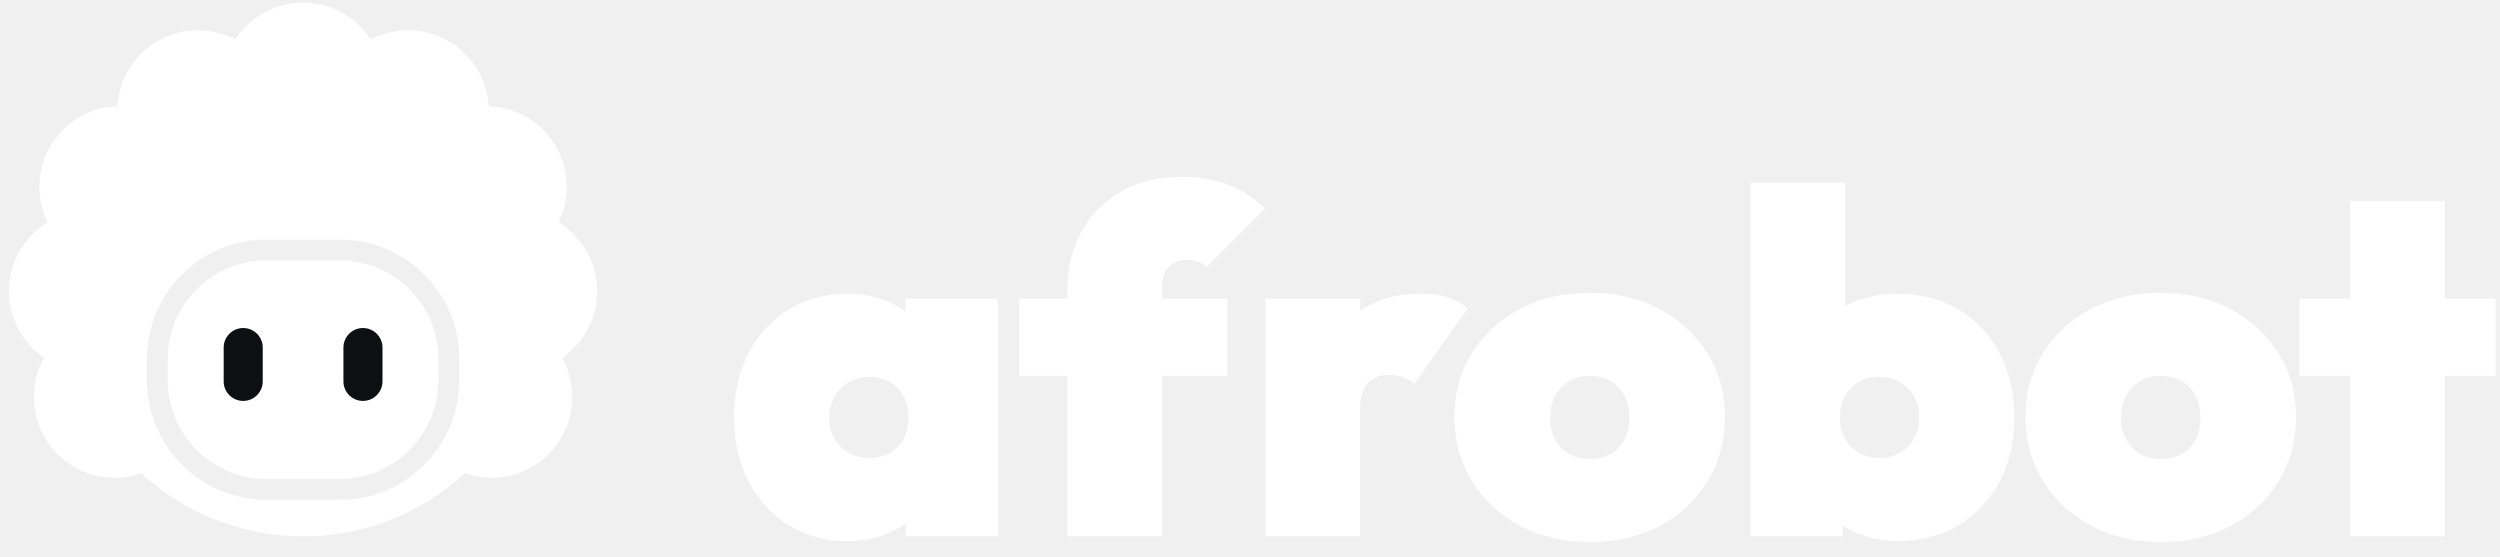
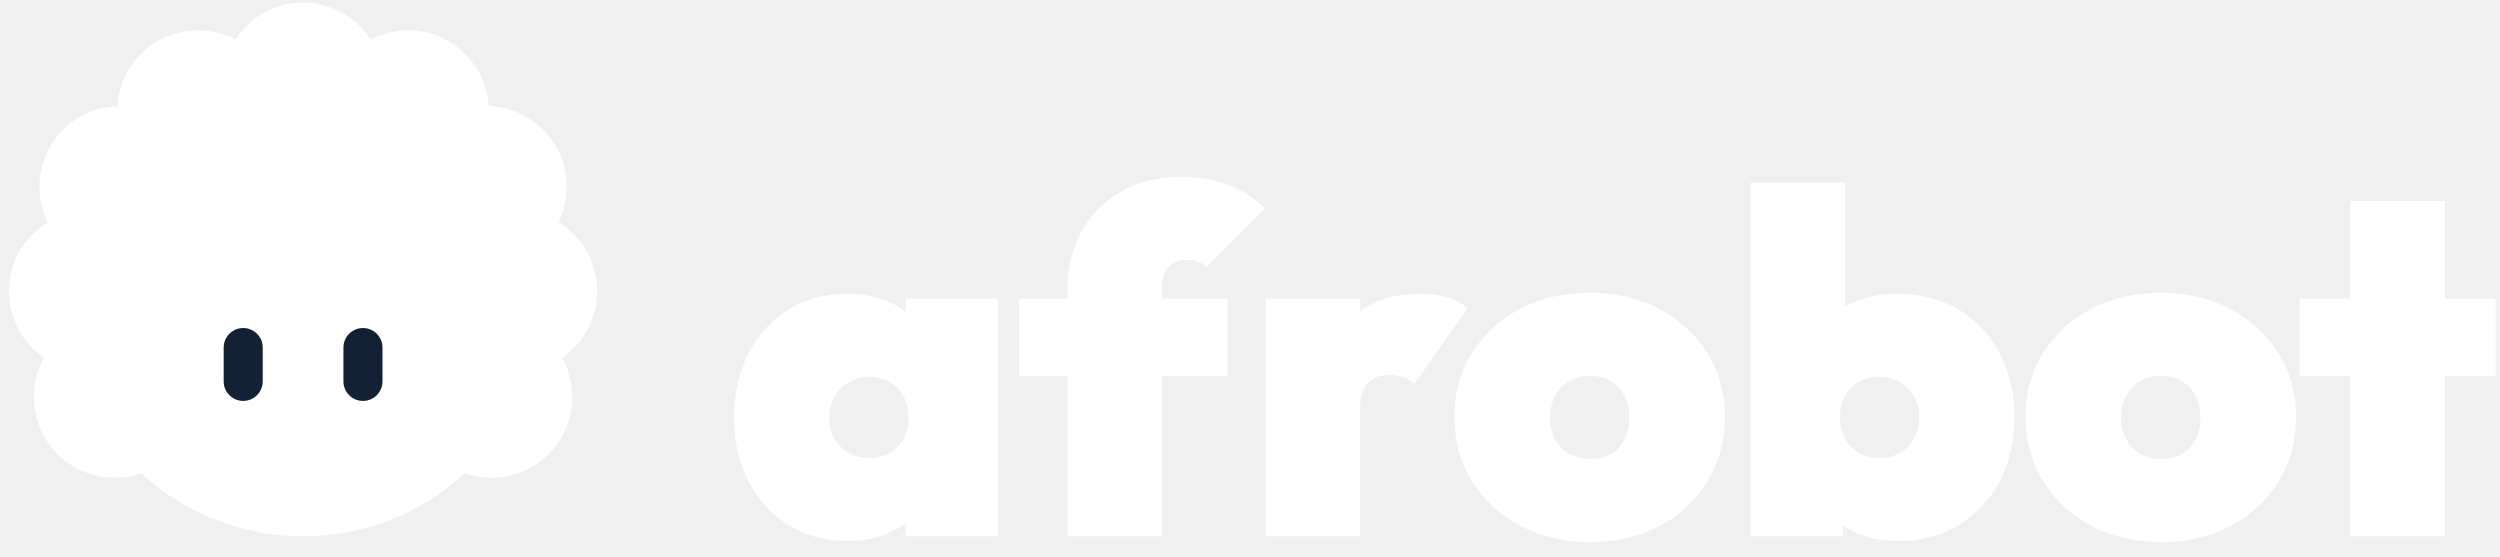
<svg xmlns="http://www.w3.org/2000/svg" viewBox="0 0 517.0 115.1" width="517" height="115">
  <g transform="translate(0.00,0.00)">
    <g transform="scale(1.0777)">
      <g transform="translate(-2,-1)">
        <defs>
-           <mask id="m3">
+           <mask id="m-rev">
            <rect x="-20" y="-20" width="160" height="160" fill="#fff" />
            <g fill="#000" stroke="#000" stroke-width="0">
              <rect x="34.00" y="51.00" width="52.00" height="42.00" rx="19.00" />
-               <rect x="30.00" y="47.00" width="60.00" height="50.00" rx="23.00" />
            </g>
          </mask>
        </defs>
-         <g mask="url(#m3)">
+         <g mask="url(#m-rev)">
          <g fill="#FFFFFF" stroke="#FFFFFF" stroke-width="0">
            <circle cx="60.00" cy="58.00" r="46.00" />
            <circle cx="96.20" cy="77.25" r="15.50" />
            <circle cx="100.99" cy="56.93" r="15.50" />
            <circle cx="95.14" cy="36.88" r="15.50" />
            <circle cx="80.19" cy="22.32" r="15.50" />
            <circle cx="60.00" cy="17.00" r="15.50" />
            <circle cx="39.81" cy="22.32" r="15.50" />
            <circle cx="24.86" cy="36.88" r="15.50" />
            <circle cx="19.01" cy="56.93" r="15.50" />
            <circle cx="23.80" cy="77.25" r="15.50" />
+             <rect x="30.00" y="47.00" width="60.00" height="50.00" rx="23.00" />
          </g>
        </g>
        <g fill="#FFFFFF" stroke="#FFFFFF" stroke-width="0">
          <rect x="34.00" y="51.00" width="52.00" height="42.00" rx="19.00" />
        </g>
-         <g fill="#0E0F12" stroke="#0E0F12" stroke-width="0">
+         <g fill="#142033" stroke="#142033" stroke-width="0">
          <rect x="44.75" y="64.00" width="7.50" height="14.00" rx="3.75" />
          <rect x="67.75" y="64.00" width="7.50" height="14.00" rx="3.75" />
        </g>
      </g>
    </g>
    <g transform="translate(150.01,111.00) scale(0.1)">
      <defs>
-         <mask id="g7619051" maskUnits="userSpaceOnUse" x="-3000" y="-3000" width="9670" height="6000">
+         <mask id="g-rev" maskUnits="userSpaceOnUse" x="-3000" y="-3000" width="9670" height="6000">
          <rect x="-3000" y="-3000" width="9670" height="6000" fill="#fff" />
          <g fill="#000" stroke="#000" stroke-width="68" stroke-linejoin="round">
            <path d="M252 10Q183 10 130.0 -23.0Q77 -56 47.0 -113.5Q17 -171 17 -246Q17 -321 47.0 -379.0Q77 -437 130.0 -469.5Q183 -502 252 -502Q295 -502 331.5 -487.5Q368 -473 392.5 -447.0Q417 -421 424 -387V-105Q417 -71 392.5 -45.0Q368 -19 331.5 -4.5Q295 10 252 10ZM296 -162Q333 -162 355.5 -185.5Q378 -209 378 -246Q378 -271 368.0 -289.5Q358 -308 339.5 -319.0Q321 -330 297 -330Q273 -330 254.5 -319.0Q236 -308 225.0 -289.0Q214 -270 214 -246Q214 -222 224.5 -203.0Q235 -184 254.0 -173.0Q273 -162 296 -162ZM372 0V-132L399 -252L372 -371V-492H563V0Z" />
            <path d="M707 0V-512Q707 -576 735.0 -628.5Q763 -681 816.0 -712.5Q869 -744 944 -744Q1000 -744 1043.5 -726.0Q1087 -708 1116 -678L995 -557Q988 -565 977.0 -568.5Q966 -572 954 -572Q931 -572 917.0 -558.0Q903 -544 903 -521V0ZM607 -332V-492H1038V-332Z" />
            <path d="M1117 0V-492H1313V0ZM1313 -266 1222 -347Q1260 -427 1310.5 -464.5Q1361 -502 1437 -502Q1471 -502 1495.5 -494.0Q1520 -486 1535 -471L1425 -315Q1418 -323 1404.5 -328.5Q1391 -334 1373 -334Q1343 -334 1328.0 -316.5Q1313 -299 1313 -266Z" />
            <path d="M1789 12Q1708 12 1644.5 -21.5Q1581 -55 1544.5 -114.0Q1508 -173 1508 -247Q1508 -321 1544.0 -379.0Q1580 -437 1643.5 -470.5Q1707 -504 1788 -504Q1869 -504 1932.0 -470.5Q1995 -437 2031.5 -379.0Q2068 -321 2068 -247Q2068 -173 2032.0 -114.0Q1996 -55 1933.0 -21.5Q1870 12 1789 12ZM1788 -160Q1813 -160 1831.5 -170.5Q1850 -181 1860.0 -200.5Q1870 -220 1870 -246Q1870 -272 1859.5 -291.5Q1849 -311 1831.0 -321.5Q1813 -332 1788 -332Q1764 -332 1745.5 -321.0Q1727 -310 1716.5 -290.5Q1706 -271 1706 -245Q1706 -220 1716.5 -200.5Q1727 -181 1745.5 -170.5Q1764 -160 1788 -160Z" />
            <path d="M2424 10Q2380 10 2341.0 -7.0Q2302 -24 2275.0 -52.5Q2248 -81 2240 -115V-387Q2248 -421 2275.0 -447.0Q2302 -473 2341.0 -487.5Q2380 -502 2424 -502Q2497 -502 2551.5 -469.5Q2606 -437 2636.5 -379.0Q2667 -321 2667 -246Q2667 -171 2636.5 -113.5Q2606 -56 2551.5 -23.0Q2497 10 2424 10ZM2121 0V-732H2317V-371L2285 -252L2312 -132V0ZM2388 -162Q2412 -162 2430.5 -173.0Q2449 -184 2459.5 -203.0Q2470 -222 2470 -246Q2470 -270 2459.5 -289.0Q2449 -308 2430.0 -319.0Q2411 -330 2387 -330Q2363 -330 2344.5 -319.0Q2326 -308 2316.0 -289.5Q2306 -271 2306 -246Q2306 -221 2316.5 -202.0Q2327 -183 2345.5 -172.5Q2364 -162 2388 -162Z" />
            <path d="M2971 12Q2890 12 2826.5 -21.5Q2763 -55 2726.5 -114.0Q2690 -173 2690 -247Q2690 -321 2726.0 -379.0Q2762 -437 2825.5 -470.5Q2889 -504 2970 -504Q3051 -504 3114.0 -470.5Q3177 -437 3213.5 -379.0Q3250 -321 3250 -247Q3250 -173 3214.0 -114.0Q3178 -55 3115.0 -21.5Q3052 12 2971 12ZM2970 -160Q2995 -160 3013.5 -170.5Q3032 -181 3042.0 -200.5Q3052 -220 3052 -246Q3052 -272 3041.5 -291.5Q3031 -311 3013.0 -321.5Q2995 -332 2970 -332Q2946 -332 2927.5 -321.0Q2909 -310 2898.5 -290.5Q2888 -271 2888 -245Q2888 -220 2898.5 -200.5Q2909 -181 2927.5 -170.5Q2946 -160 2970 -160Z" />
            <path d="M3362 0V-694H3558V0ZM3257 -332V-492H3663V-332Z" />
          </g>
        </mask>
      </defs>
-       <g mask="url(#g7619051)" />
+       <g mask="url(#g-rev)" />
      <path d="M252 10Q183 10 130.0 -23.0Q77 -56 47.0 -113.5Q17 -171 17 -246Q17 -321 47.0 -379.0Q77 -437 130.0 -469.5Q183 -502 252 -502Q295 -502 331.5 -487.5Q368 -473 392.5 -447.0Q417 -421 424 -387V-105Q417 -71 392.5 -45.0Q368 -19 331.5 -4.5Q295 10 252 10ZM296 -162Q333 -162 355.5 -185.5Q378 -209 378 -246Q378 -271 368.0 -289.5Q358 -308 339.5 -319.0Q321 -330 297 -330Q273 -330 254.5 -319.0Q236 -308 225.0 -289.0Q214 -270 214 -246Q214 -222 224.5 -203.0Q235 -184 254.0 -173.0Q273 -162 296 -162ZM372 0V-132L399 -252L372 -371V-492H563V0Z" fill="#FFFFFF" />
      <path d="M707 0V-512Q707 -576 735.0 -628.5Q763 -681 816.0 -712.5Q869 -744 944 -744Q1000 -744 1043.5 -726.0Q1087 -708 1116 -678L995 -557Q988 -565 977.0 -568.5Q966 -572 954 -572Q931 -572 917.0 -558.0Q903 -544 903 -521V0ZM607 -332V-492H1038V-332Z" fill="#FFFFFF" />
      <path d="M1117 0V-492H1313V0ZM1313 -266 1222 -347Q1260 -427 1310.5 -464.5Q1361 -502 1437 -502Q1471 -502 1495.5 -494.0Q1520 -486 1535 -471L1425 -315Q1418 -323 1404.5 -328.5Q1391 -334 1373 -334Q1343 -334 1328.0 -316.5Q1313 -299 1313 -266Z" fill="#FFFFFF" />
      <path d="M1789 12Q1708 12 1644.5 -21.5Q1581 -55 1544.5 -114.0Q1508 -173 1508 -247Q1508 -321 1544.0 -379.0Q1580 -437 1643.5 -470.5Q1707 -504 1788 -504Q1869 -504 1932.0 -470.5Q1995 -437 2031.5 -379.0Q2068 -321 2068 -247Q2068 -173 2032.0 -114.0Q1996 -55 1933.0 -21.5Q1870 12 1789 12ZM1788 -160Q1813 -160 1831.5 -170.5Q1850 -181 1860.0 -200.5Q1870 -220 1870 -246Q1870 -272 1859.5 -291.5Q1849 -311 1831.0 -321.5Q1813 -332 1788 -332Q1764 -332 1745.5 -321.0Q1727 -310 1716.5 -290.5Q1706 -271 1706 -245Q1706 -220 1716.5 -200.5Q1727 -181 1745.5 -170.5Q1764 -160 1788 -160Z" fill="#FFFFFF" />
      <path d="M2424 10Q2380 10 2341.0 -7.0Q2302 -24 2275.0 -52.5Q2248 -81 2240 -115V-387Q2248 -421 2275.0 -447.0Q2302 -473 2341.0 -487.5Q2380 -502 2424 -502Q2497 -502 2551.5 -469.5Q2606 -437 2636.5 -379.0Q2667 -321 2667 -246Q2667 -171 2636.5 -113.5Q2606 -56 2551.5 -23.0Q2497 10 2424 10ZM2121 0V-732H2317V-371L2285 -252L2312 -132V0ZM2388 -162Q2412 -162 2430.5 -173.0Q2449 -184 2459.5 -203.0Q2470 -222 2470 -246Q2470 -270 2459.5 -289.0Q2449 -308 2430.0 -319.0Q2411 -330 2387 -330Q2363 -330 2344.5 -319.0Q2326 -308 2316.0 -289.5Q2306 -271 2306 -246Q2306 -221 2316.5 -202.0Q2327 -183 2345.5 -172.5Q2364 -162 2388 -162Z" fill="#FFFFFF" />
      <path d="M2971 12Q2890 12 2826.5 -21.5Q2763 -55 2726.5 -114.0Q2690 -173 2690 -247Q2690 -321 2726.0 -379.0Q2762 -437 2825.5 -470.5Q2889 -504 2970 -504Q3051 -504 3114.0 -470.5Q3177 -437 3213.5 -379.0Q3250 -321 3250 -247Q3250 -173 3214.0 -114.0Q3178 -55 3115.0 -21.5Q3052 12 2971 12ZM2970 -160Q2995 -160 3013.5 -170.5Q3032 -181 3042.0 -200.5Q3052 -220 3052 -246Q3052 -272 3041.5 -291.5Q3031 -311 3013.0 -321.5Q2995 -332 2970 -332Q2946 -332 2927.5 -321.0Q2909 -310 2898.5 -290.5Q2888 -271 2888 -245Q2888 -220 2898.5 -200.5Q2909 -181 2927.5 -170.5Q2946 -160 2970 -160Z" fill="#FFFFFF" />
      <path d="M3362 0V-694H3558V0ZM3257 -332V-492H3663V-332Z" fill="#FFFFFF" />
    </g>
  </g>
</svg>
